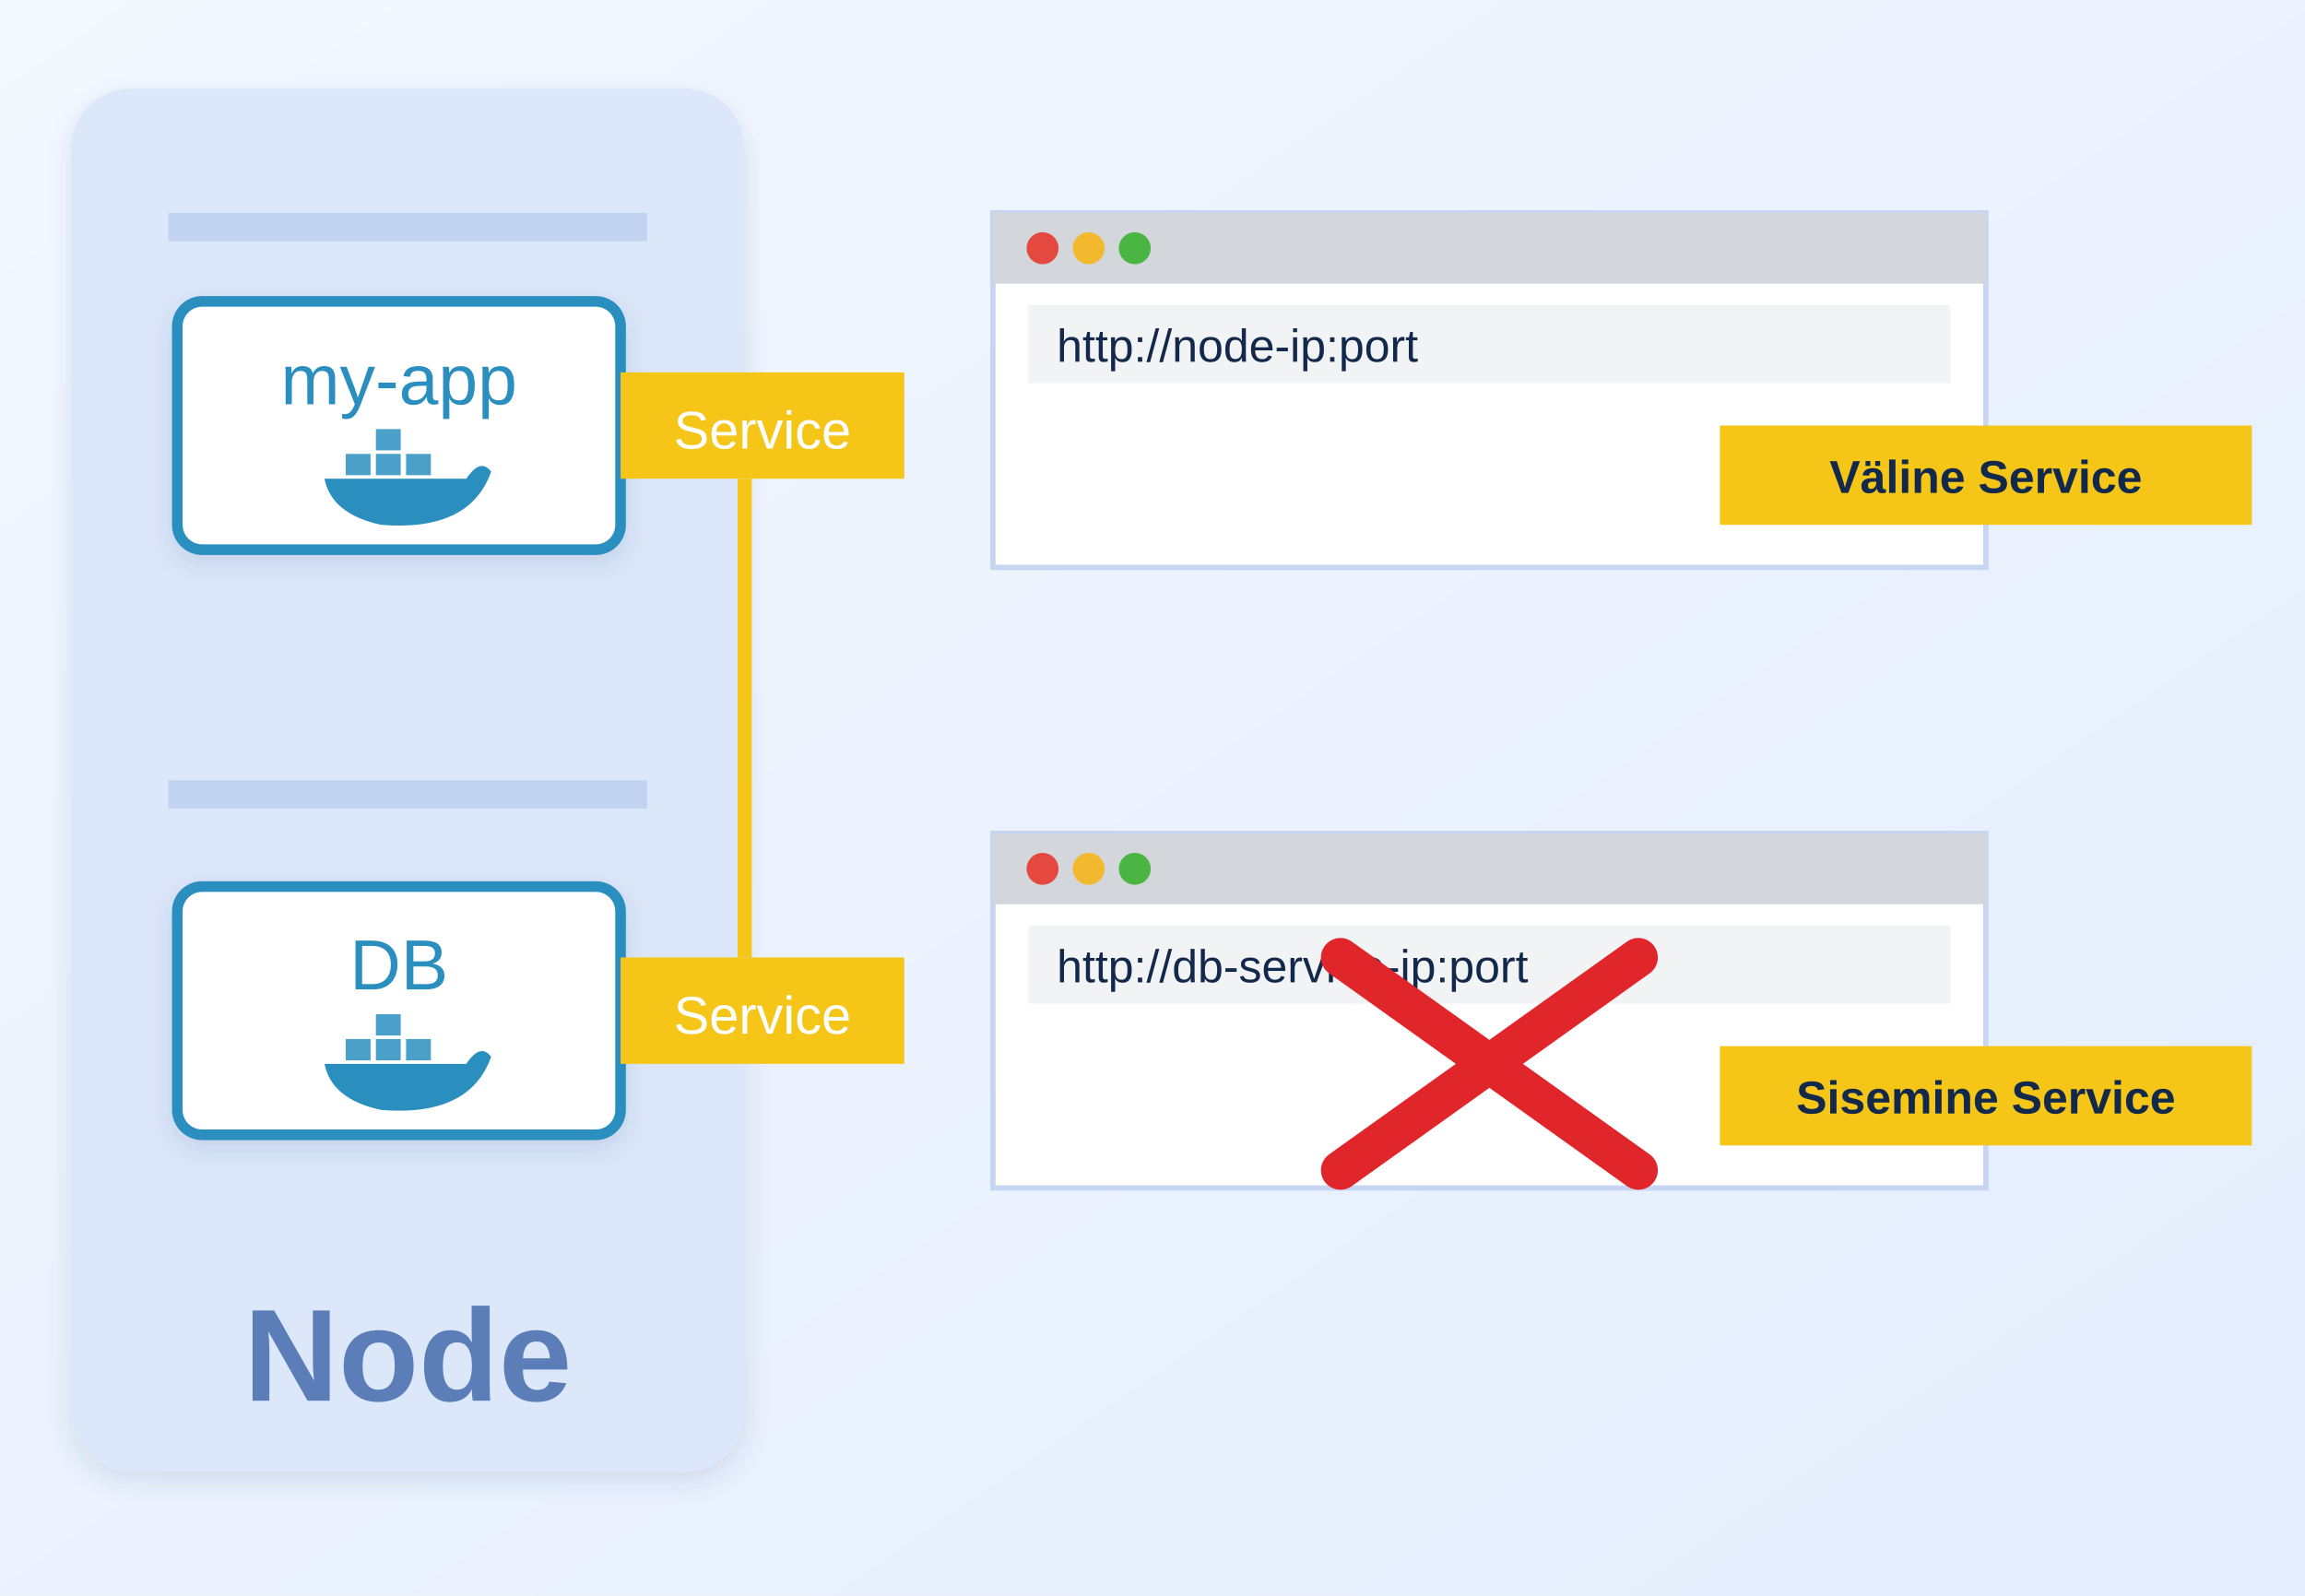
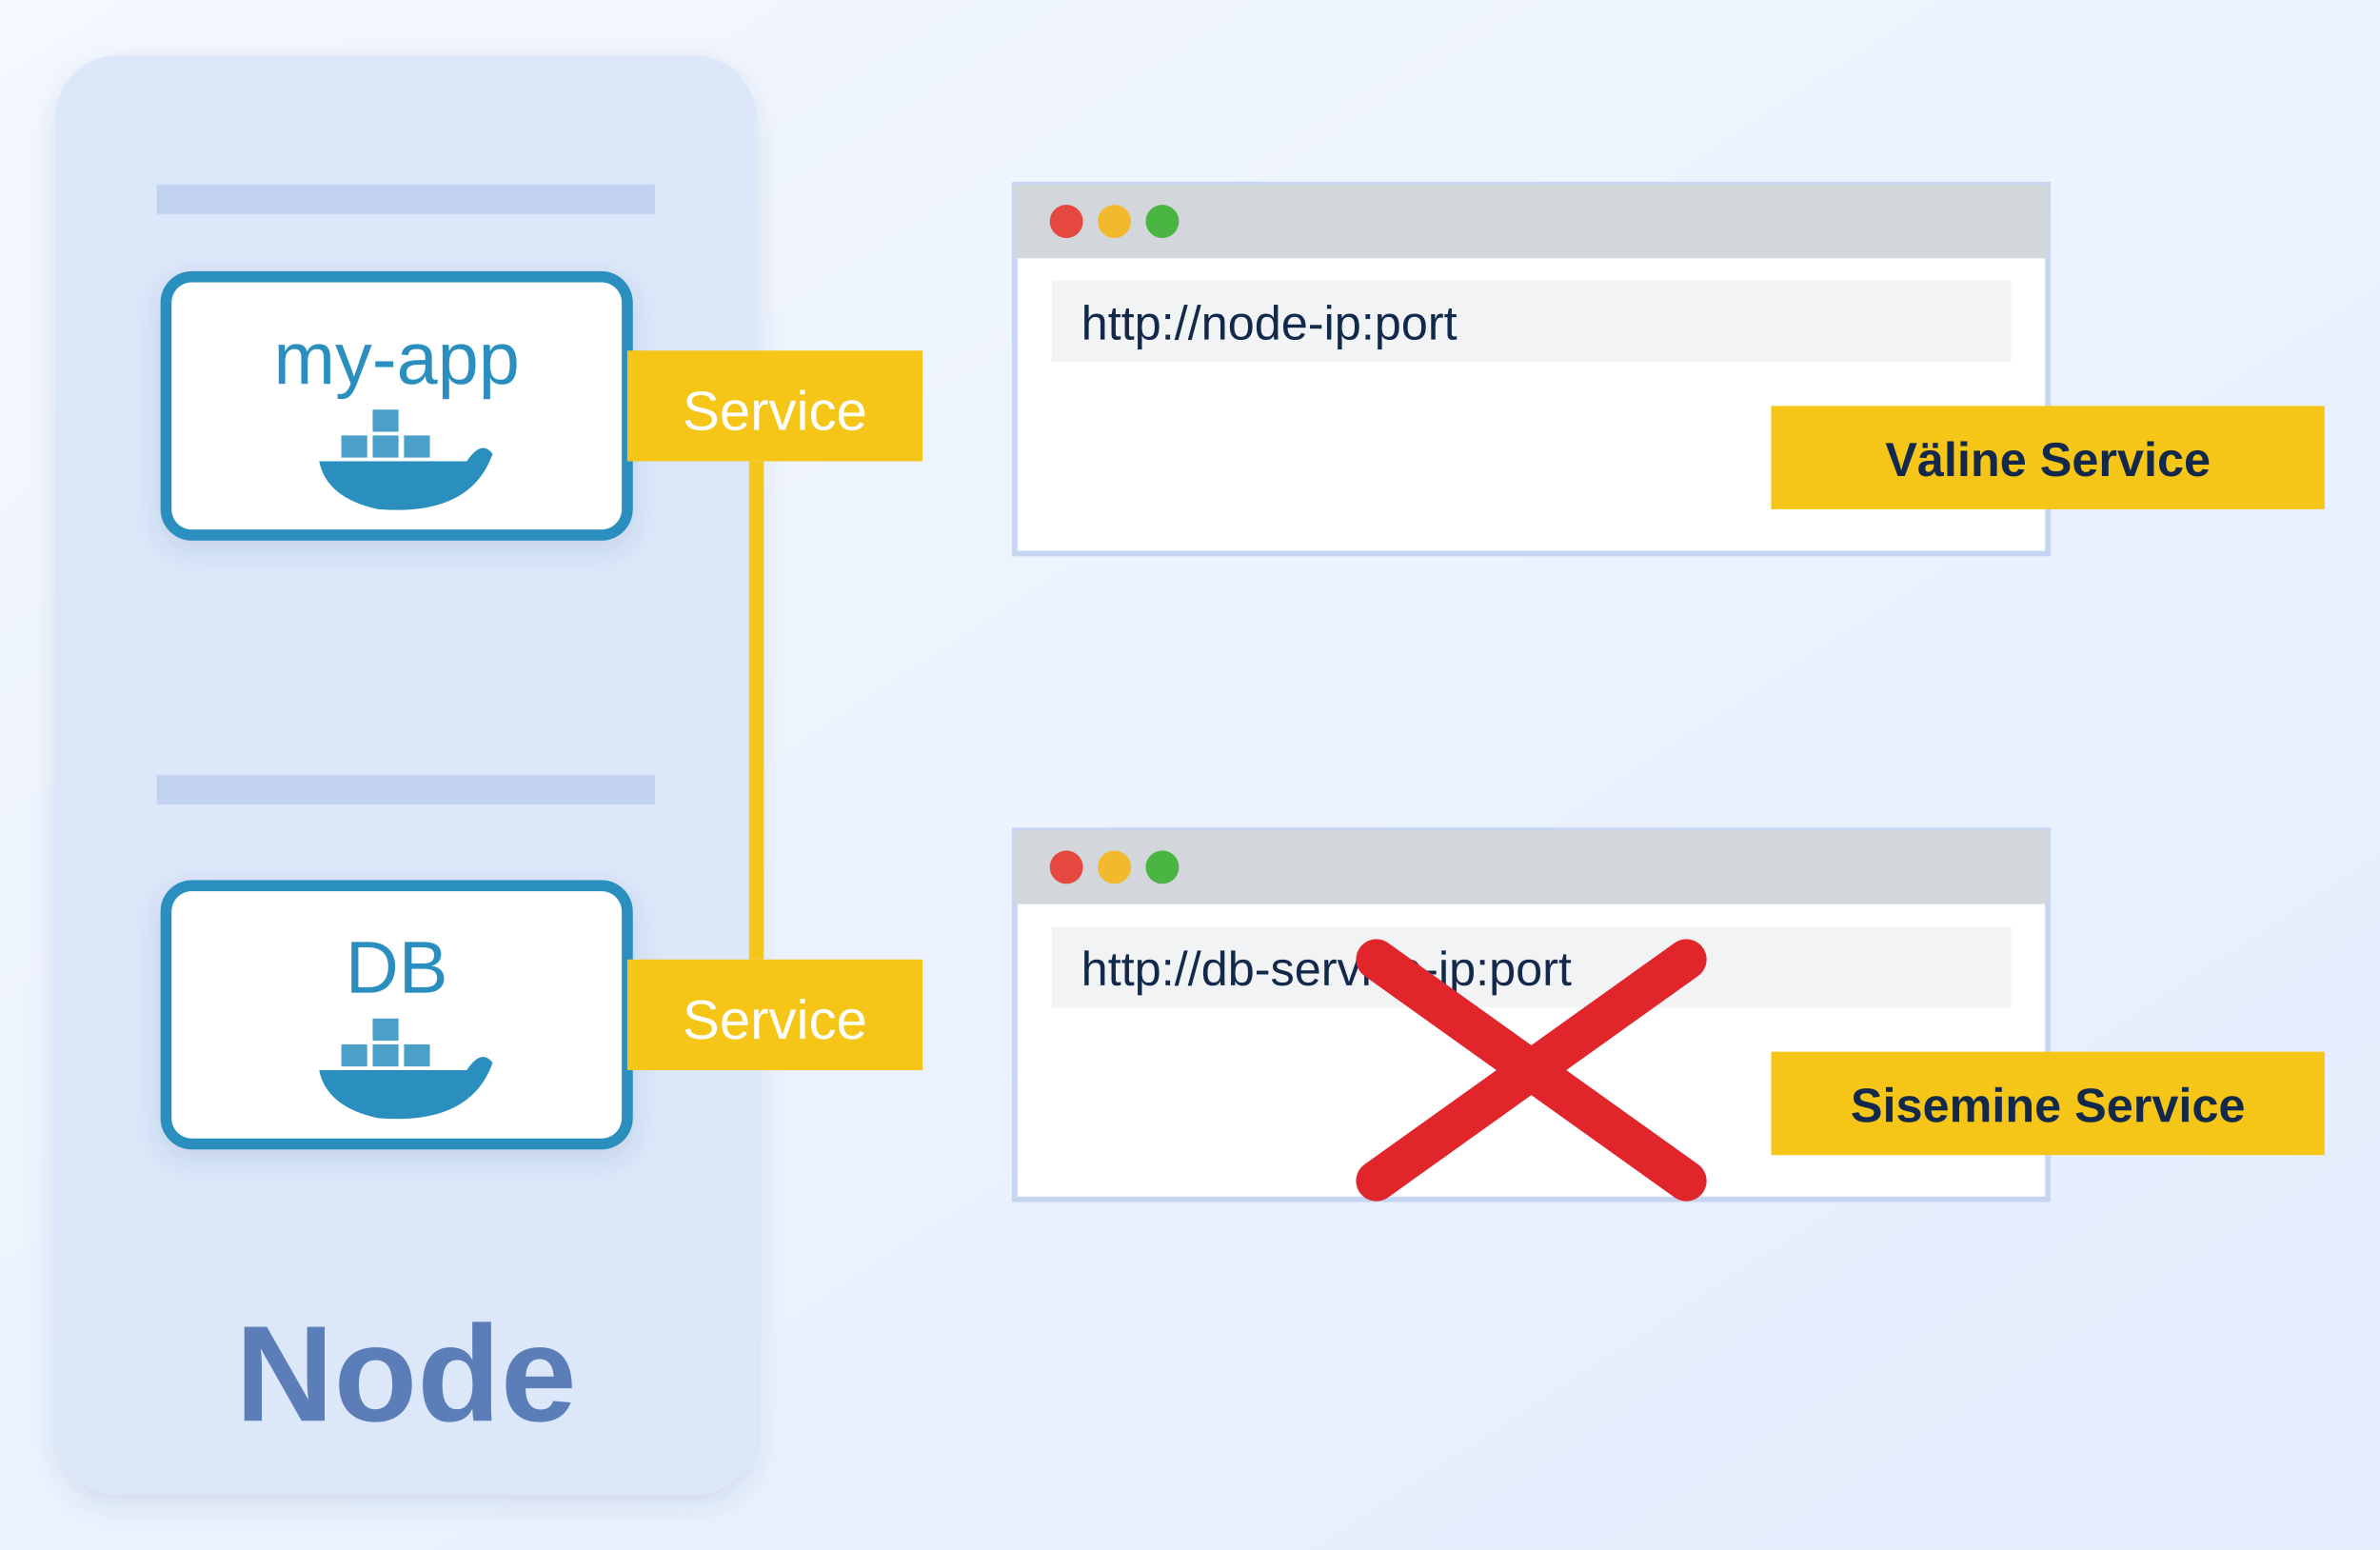
- <svg xmlns="http://www.w3.org/2000/svg" viewBox="0 0 1300 900" width="1300" height="900">
+ <svg xmlns="http://www.w3.org/2000/svg" viewBox="10 20 1290 840" width="774" height="504">
  <defs>
    <linearGradient id="ubg" x1="0" y1="0" x2="1" y2="1">
      <stop offset="0" stop-color="#F4F8FF" />
      <stop offset="1" stop-color="#E3EDFC" />
    </linearGradient>
    <filter id="ush" x="-10%" y="-10%" width="120%" height="135%">
      <feDropShadow dx="0" dy="5" stdDeviation="7" flood-color="#2A4A80" flood-opacity="0.14" />
    </filter>
  </defs>
-   <rect width="100%" height="100%" fill="url(#ubg)" />
+   <rect x="10" y="20" width="1290" height="840" fill="url(#ubg)" />
  <rect filter="url(#ush)" x="40" y="50" width="380" height="780" rx="34" fill="#DCE7FA" />
  <rect x="95" y="120" width="270" height="16" fill="#C2D3F2" />
  <rect x="95" y="440.0" width="270" height="16" fill="#C2D3F2" />
  <text x="230.0" y="790" style="font-family:'Segoe UI',Arial,sans-serif;font-size:74px;font-weight:600;fill:#5B7DB8;text-anchor:middle">Node</text>
  <rect filter="url(#ush)" x="100" y="170" width="250" height="140" rx="14" fill="#FFFFFF" stroke="#2A8FBF" stroke-width="6" />
  <text x="225.0" y="228" style="font-family:'Segoe UI',Arial,sans-serif;font-size:40px;font-weight:500;fill:#2A8FBF;text-anchor:middle">my-app</text>
  <rect x="195.0" y="256.0" width="14.0" height="12.0" fill="#2A8FBF" opacity="0.85" />
  <rect x="212.0" y="256.0" width="14.0" height="12.0" fill="#2A8FBF" opacity="0.85" />
  <rect x="229.0" y="256.0" width="14.0" height="12.0" fill="#2A8FBF" opacity="0.85" />
  <rect x="212.0" y="242.0" width="14.0" height="12.0" fill="#2A8FBF" opacity="0.85" />
  <path d="M183.0 270 H263.0 Q271.0 258.0 277.0 266.0 Q265.0 300.0 215.0 296.0 Q187.0 290.0 183.0 270 z" fill="#2A8FBF" />
  <rect filter="url(#ush)" x="100" y="500" width="250" height="140" rx="14" fill="#FFFFFF" stroke="#2A8FBF" stroke-width="6" />
  <text x="225.0" y="558" style="font-family:'Segoe UI',Arial,sans-serif;font-size:40px;font-weight:500;fill:#2A8FBF;text-anchor:middle">DB</text>
  <rect x="195.0" y="586.0" width="14.0" height="12.0" fill="#2A8FBF" opacity="0.85" />
  <rect x="212.0" y="586.0" width="14.0" height="12.0" fill="#2A8FBF" opacity="0.85" />
  <rect x="229.0" y="586.0" width="14.0" height="12.0" fill="#2A8FBF" opacity="0.85" />
  <rect x="212.0" y="572.0" width="14.0" height="12.0" fill="#2A8FBF" opacity="0.85" />
  <path d="M183.0 600 H263.0 Q271.0 588.0 277.0 596.0 Q265.0 630.0 215.0 626.0 Q187.0 620.0 183.0 600 z" fill="#2A8FBF" />
  <line x1="420" y1="270" x2="420" y2="540" stroke="#F5C518" stroke-width="8" />
  <rect x="350" y="210" width="160" height="60" fill="#F5C518" />
  <text x="430.0" y="253" style="font-family:'Segoe UI',Arial,sans-serif;font-size:30px;font-weight:500;fill:#FFFFFF;text-anchor:middle">Service</text>
  <rect x="350" y="540" width="160" height="60" fill="#F5C518" />
  <text x="430.0" y="583" style="font-family:'Segoe UI',Arial,sans-serif;font-size:30px;font-weight:500;fill:#FFFFFF;text-anchor:middle">Service</text>
  <rect x="560" y="120" width="560" height="200" fill="#FFFFFF" stroke="#C6D6F2" stroke-width="3" />
  <rect x="560" y="120" width="560" height="40" fill="#D3D7DC" />
  <circle cx="588" cy="140" r="9" fill="#E5483F" />
  <circle cx="614" cy="140" r="9" fill="#F3B92E" />
  <circle cx="640" cy="140" r="9" fill="#4BB543" />
  <rect x="580" y="172" width="520" height="44" fill="#F1F3F5" />
  <text x="596" y="204" style="font-family:'Segoe UI',Arial,sans-serif;font-size:26px;font-weight:500;fill:#13294B;text-anchor:start">http://node-ip:port</text>
  <rect x="970" y="240" width="300" height="56" fill="#F5C518" />
  <text x="1120" y="278" style="font-family:'Segoe UI',Arial,sans-serif;font-size:26px;font-weight:600;fill:#13294B;text-anchor:middle">Väline Service</text>
  <rect x="560" y="470" width="560" height="200" fill="#FFFFFF" stroke="#C6D6F2" stroke-width="3" />
  <rect x="560" y="470" width="560" height="40" fill="#D3D7DC" />
  <circle cx="588" cy="490" r="9" fill="#E5483F" />
  <circle cx="614" cy="490" r="9" fill="#F3B92E" />
  <circle cx="640" cy="490" r="9" fill="#4BB543" />
  <rect x="580" y="522" width="520" height="44" fill="#F1F3F5" />
  <text x="596" y="554" style="font-family:'Segoe UI',Arial,sans-serif;font-size:26px;font-weight:500;fill:#13294B;text-anchor:start">http://db-service-ip:port</text>
  <path d="M756.0 540 L924.0 660 M924.0 540 L756.0 660" stroke="#E0262B" stroke-width="22" stroke-linecap="round" />
  <rect x="970" y="590" width="300" height="56" fill="#F5C518" />
  <text x="1120" y="628" style="font-family:'Segoe UI',Arial,sans-serif;font-size:26px;font-weight:600;fill:#13294B;text-anchor:middle">Sisemine Service</text>
</svg>
